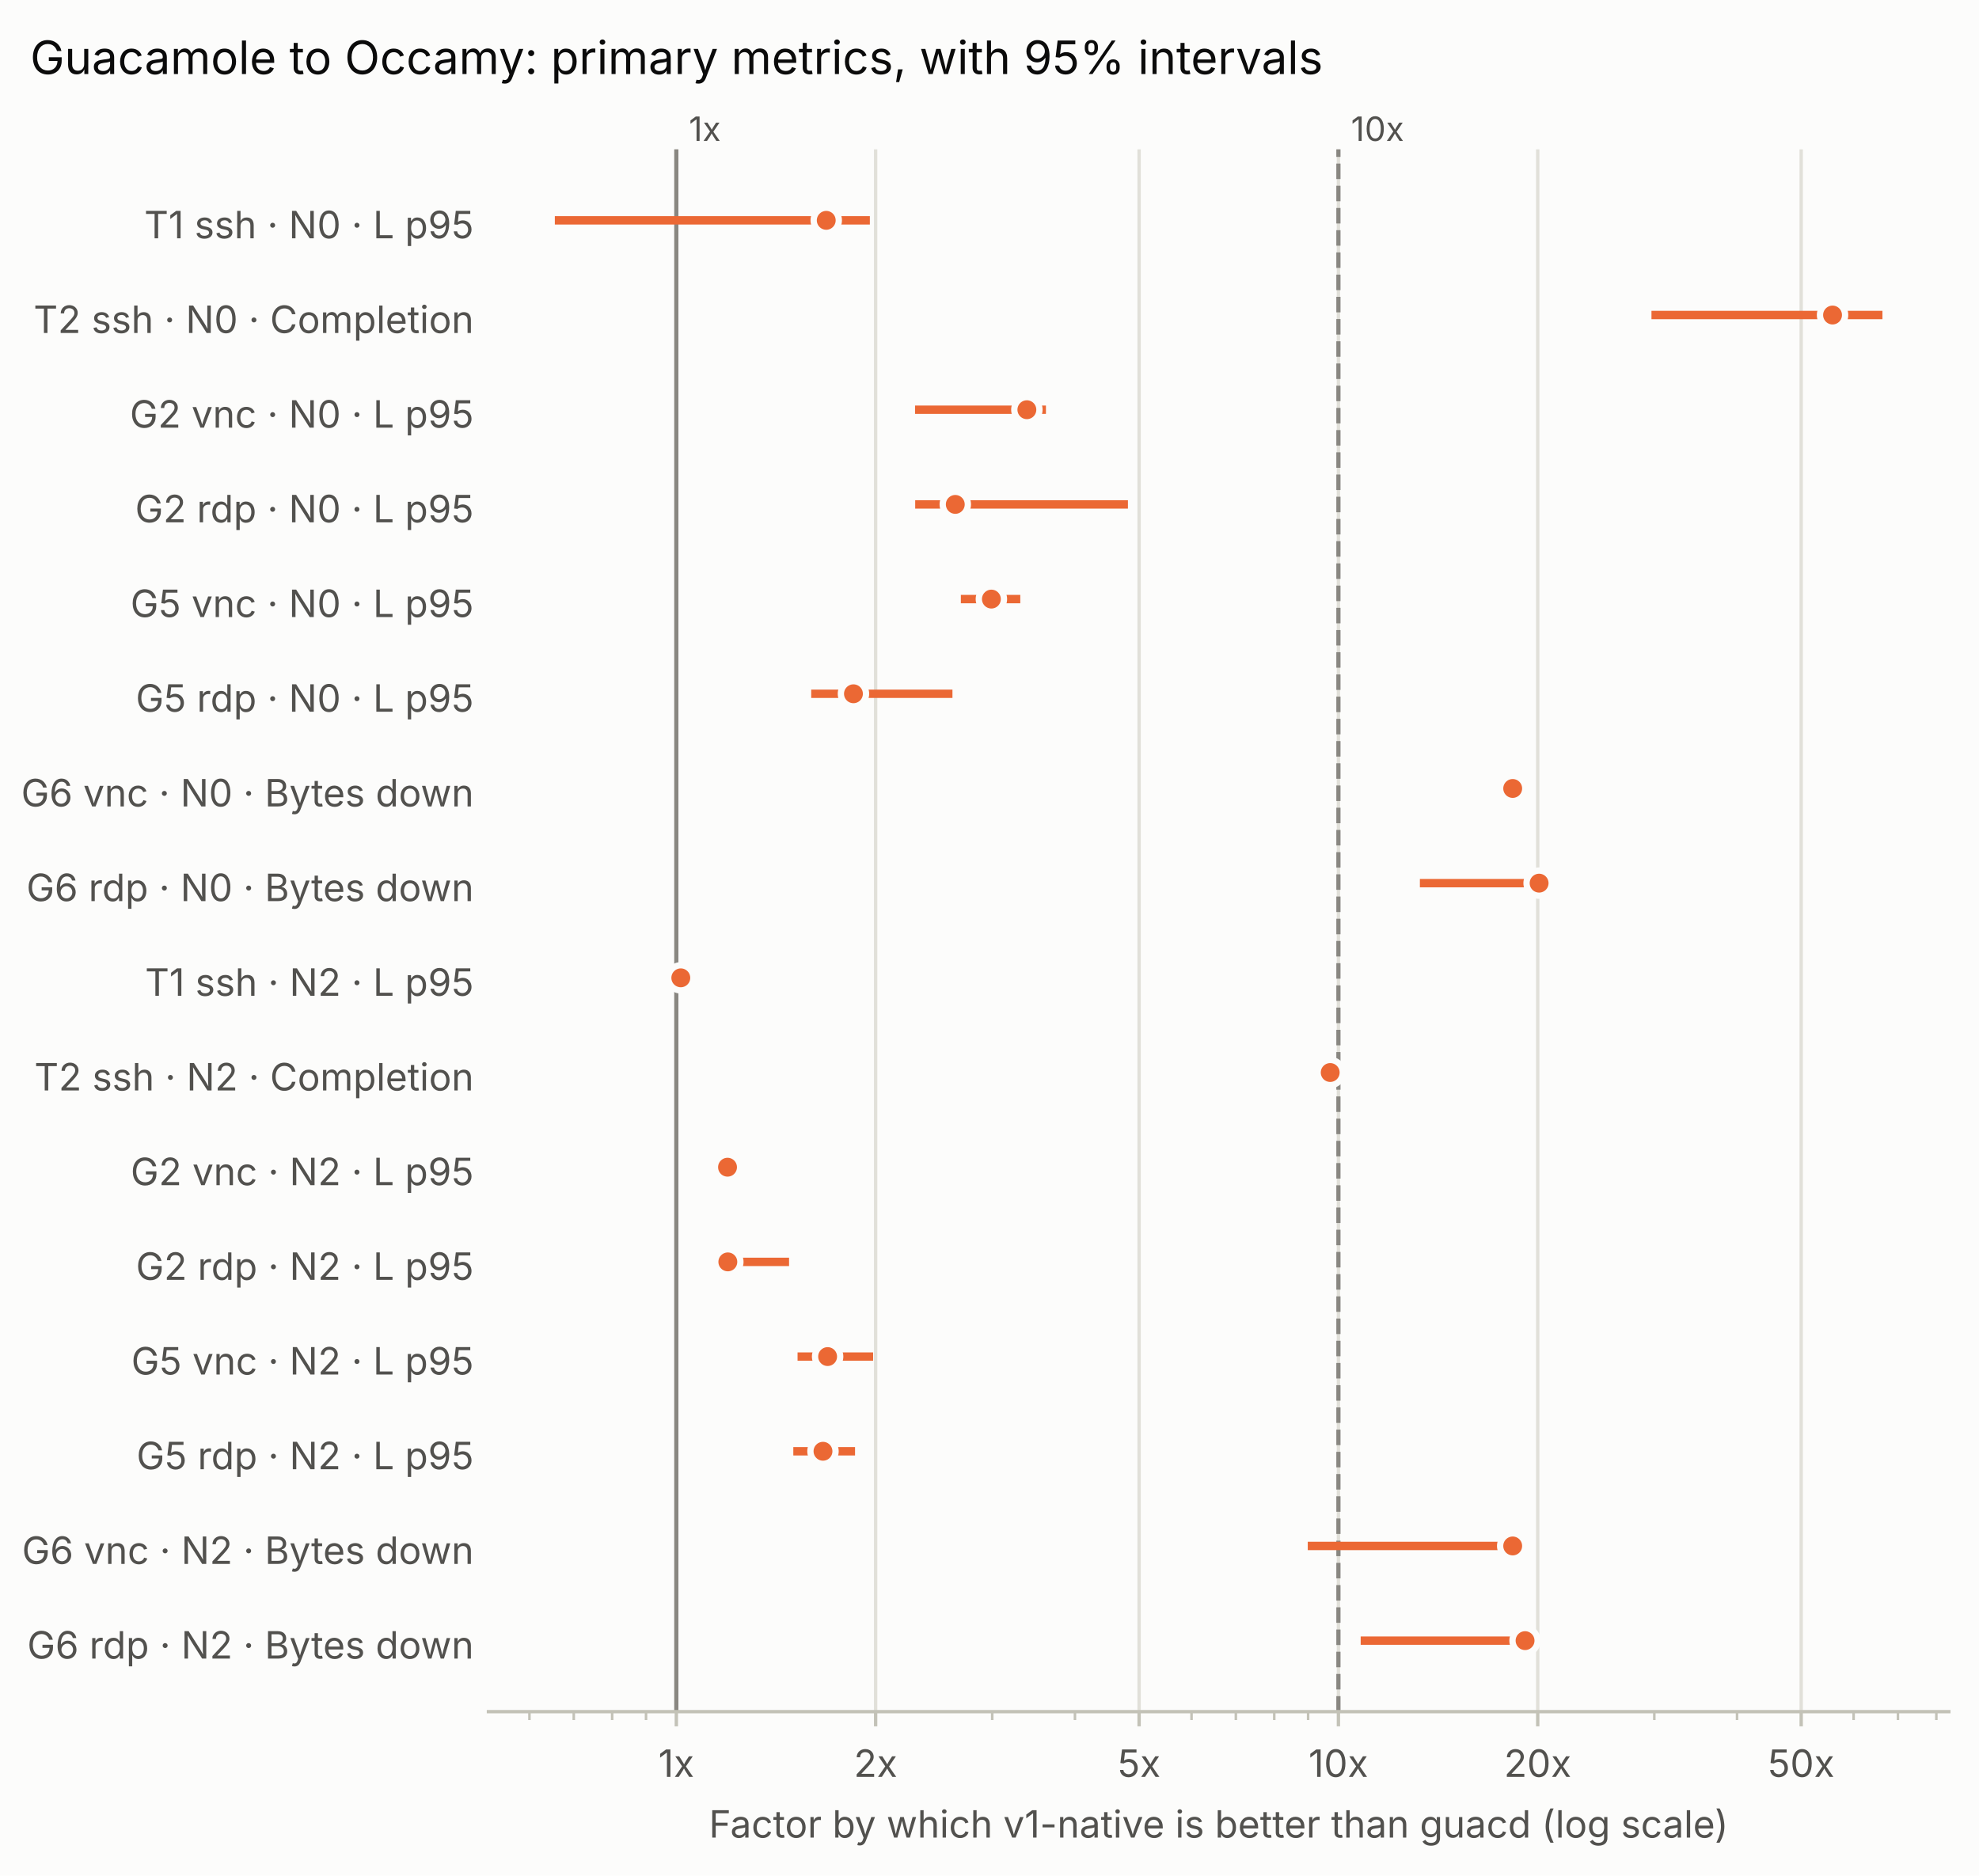
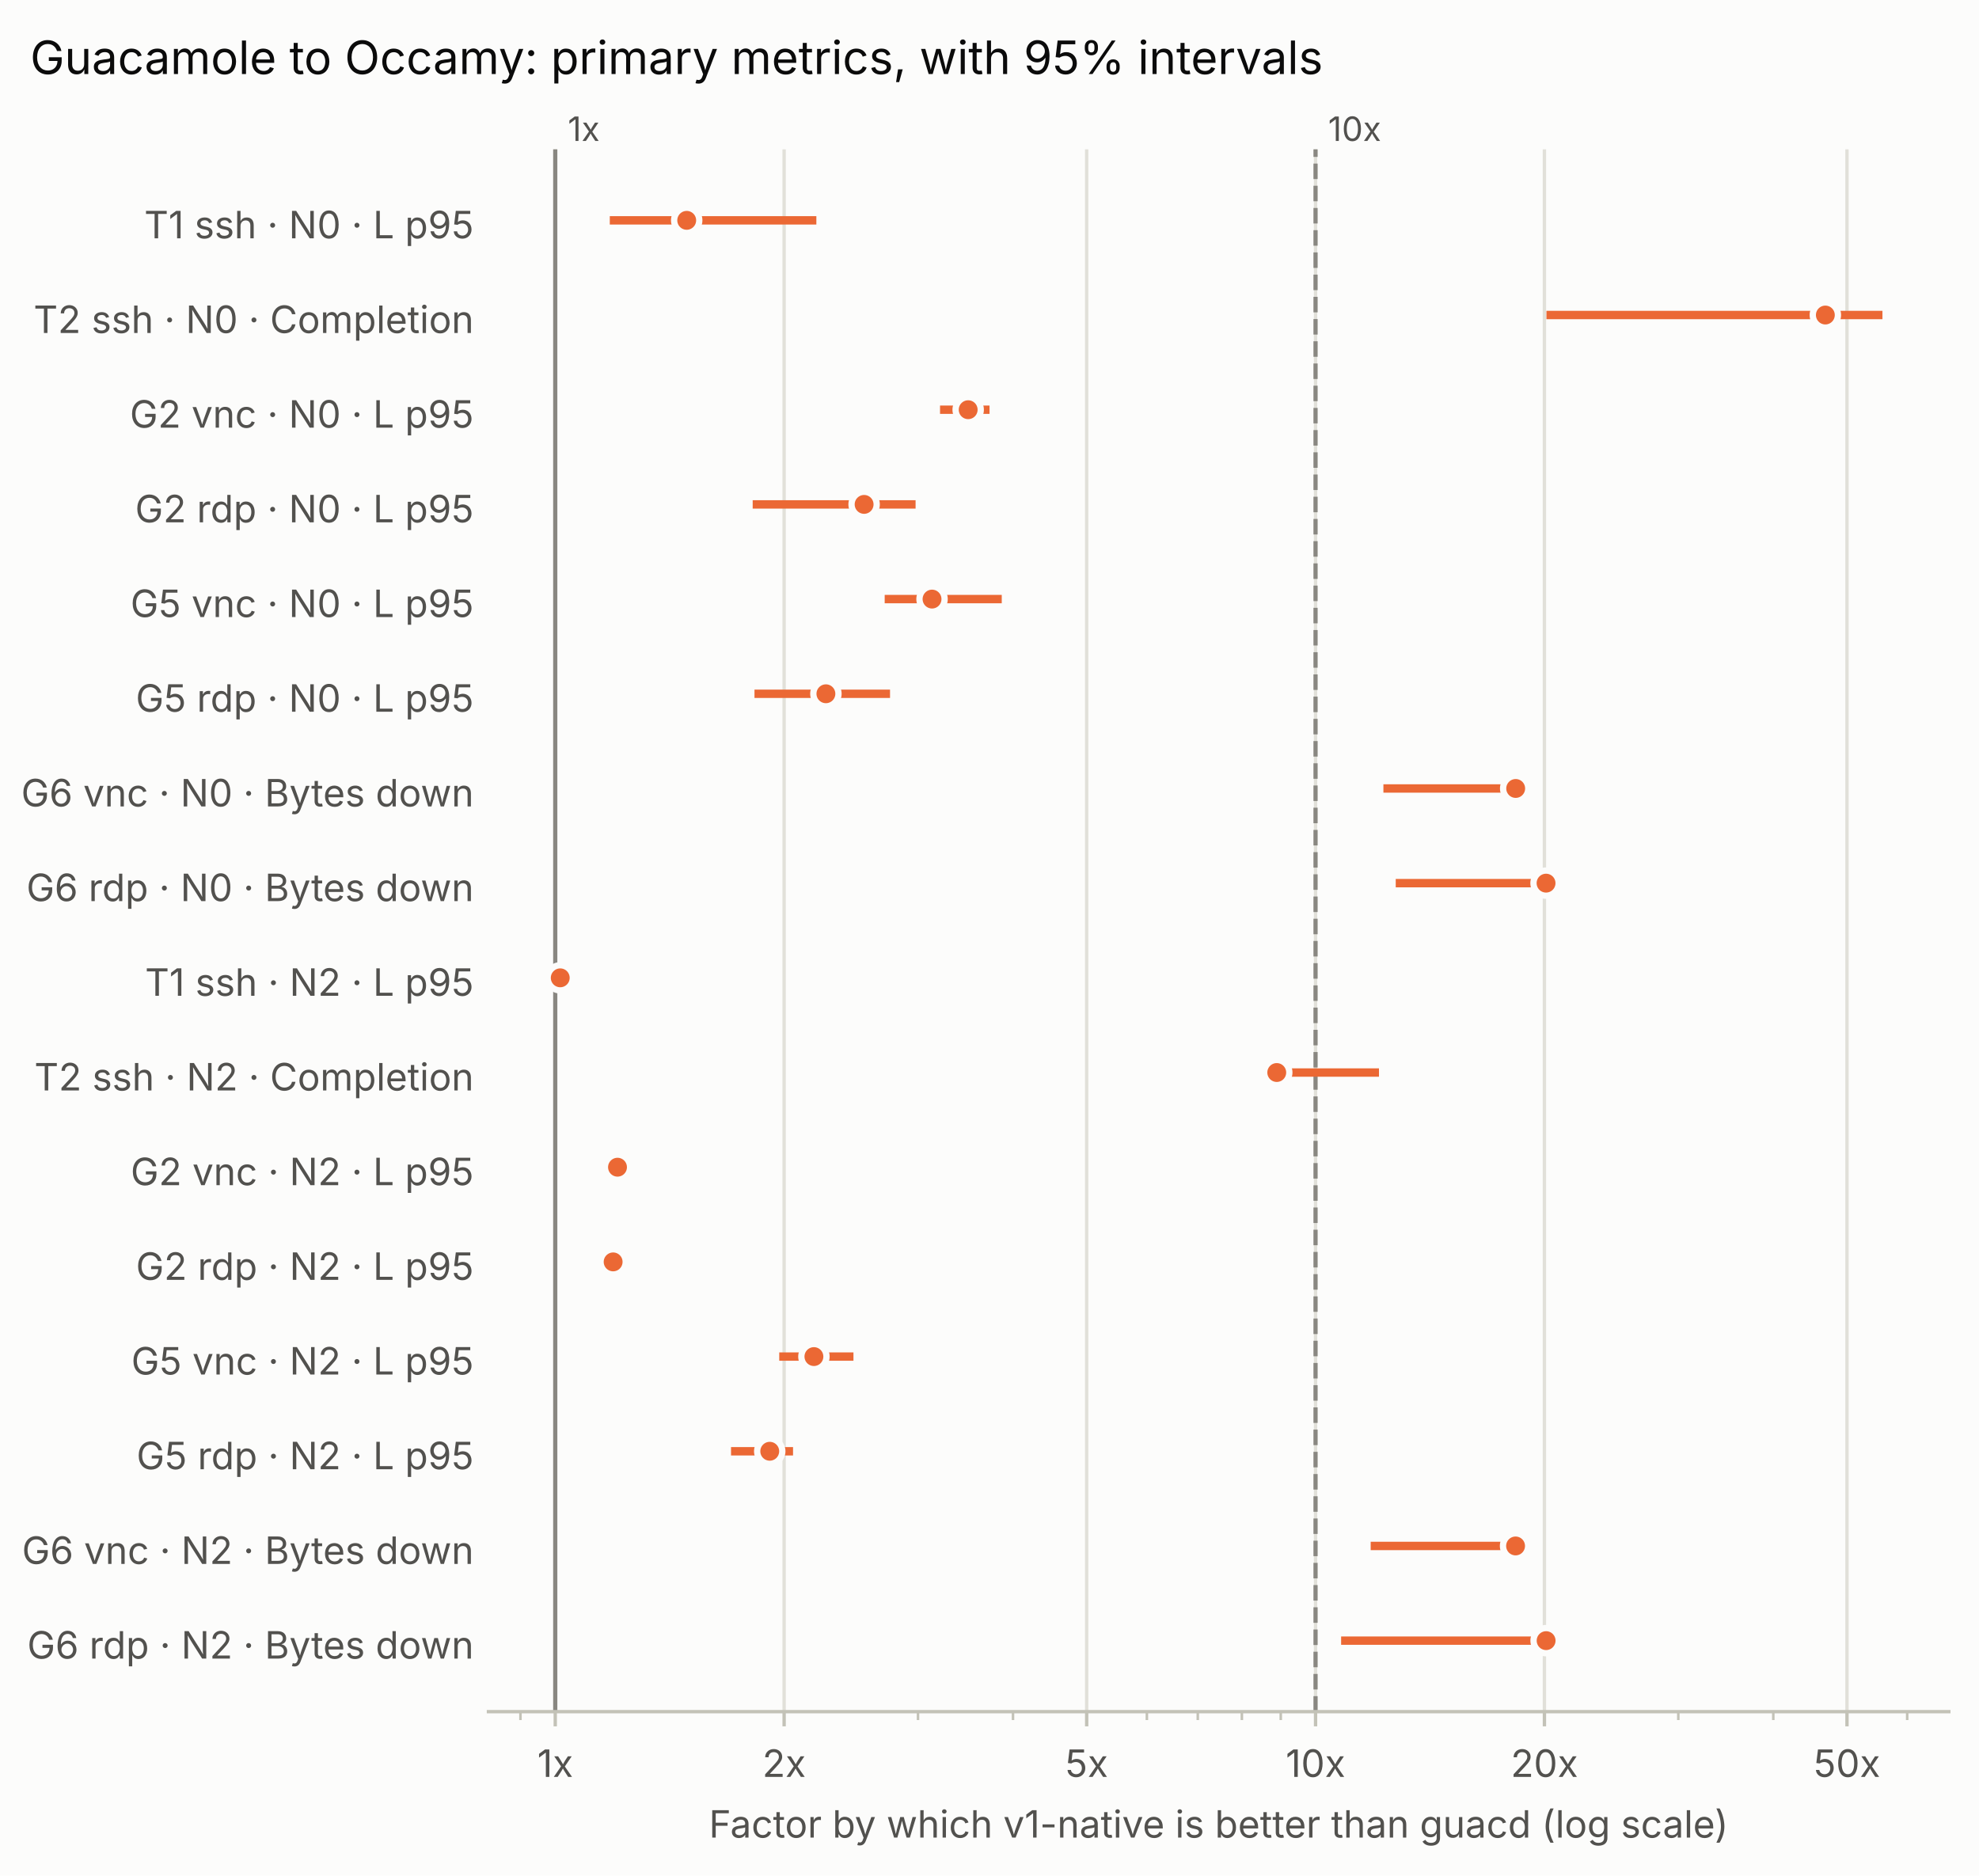
<svg xmlns="http://www.w3.org/2000/svg" xmlns:xlink="http://www.w3.org/1999/xlink" width="472.2pt" height="447.6pt" viewBox="0 0 472.2 447.6" version="1.1">
  <defs>
    <style type="text/css">*{stroke-linejoin: round; stroke-linecap: butt}</style>
  </defs>
  <g id="figure_1">
    <g id="patch_1">
      <path d="M 0 447.6  L 472.2 447.6  L 472.2 0  L 0 0  z " style="fill: #fcfcfb" />
    </g>
    <g id="axes_1">
      <g id="patch_2">
        <path d="M 116.549 408.43  L 465 408.43  L 465 35.631  L 116.549 35.631  z " style="fill: #fcfcfb" />
      </g>
      <g id="matplotlib.axis_1">
        <g id="xtick_1">
          <g id="line2d_1">
-             <path d="M 161.374 408.43  L 161.374 35.631  " clip-path="url(#p66daed80cf)" style="fill: none; stroke: #e1e0d9; stroke-width: 0.8; stroke-linecap: square" />
+             <path d="M 132.485 408.43  L 132.485 35.631  " clip-path="url(#p66daed80cf)" style="fill: none; stroke: #e1e0d9; stroke-width: 0.8; stroke-linecap: square" />
          </g>
          <g id="line2d_2">
            <defs>
              <path id="m722b74c0f4" d="M 0 0  L 0 3.5  " style="stroke: #c3c2b7; stroke-width: 0.8" />
            </defs>
            <g>
-               <use xlink:href="#m722b74c0f4" x="161.374" y="408.43" style="fill: #c3c2b7; stroke: #c3c2b7; stroke-width: 0.8" />
+               <use xlink:href="#m722b74c0f4" x="132.485" y="408.43" style="fill: #c3c2b7; stroke: #c3c2b7; stroke-width: 0.8" />
            </g>
          </g>
          <g id="text_1">
-             <text style="font-size: 9px; font-family: 'Inter', 'Helvetica Neue', 'Arial', 'DejaVu Sans', sans-serif; text-anchor: middle; fill: #52514e" x="161.374" y="423.998" transform="rotate(-0 161.3742 423.9975)">1x</text>
+             <text style="font-size: 9px; font-family: 'Inter', 'Helvetica Neue', 'Arial', 'DejaVu Sans', sans-serif; text-anchor: middle; fill: #52514e" x="132.485" y="423.998" transform="rotate(-0 132.4855 423.9975)">1x</text>
          </g>
        </g>
        <g id="xtick_2">
          <g id="line2d_3">
-             <path d="M 208.931 408.43  L 208.931 35.631  " clip-path="url(#p66daed80cf)" style="fill: none; stroke: #e1e0d9; stroke-width: 0.8; stroke-linecap: square" />
+             <path d="M 187.096 408.43  L 187.096 35.631  " clip-path="url(#p66daed80cf)" style="fill: none; stroke: #e1e0d9; stroke-width: 0.8; stroke-linecap: square" />
          </g>
          <g id="line2d_4">
            <g>
-               <use xlink:href="#m722b74c0f4" x="208.931" y="408.43" style="fill: #c3c2b7; stroke: #c3c2b7; stroke-width: 0.8" />
+               <use xlink:href="#m722b74c0f4" x="187.096" y="408.43" style="fill: #c3c2b7; stroke: #c3c2b7; stroke-width: 0.8" />
            </g>
          </g>
          <g id="text_2">
-             <text style="font-size: 9px; font-family: 'Inter', 'Helvetica Neue', 'Arial', 'DejaVu Sans', sans-serif; text-anchor: middle; fill: #52514e" x="208.931" y="423.998" transform="rotate(-0 208.9305 423.9975)">2x</text>
+             <text style="font-size: 9px; font-family: 'Inter', 'Helvetica Neue', 'Arial', 'DejaVu Sans', sans-serif; text-anchor: middle; fill: #52514e" x="187.096" y="423.998" transform="rotate(-0 187.0962 423.9975)">2x</text>
          </g>
        </g>
        <g id="xtick_3">
          <g id="line2d_5">
-             <path d="M 271.797 408.43  L 271.797 35.631  " clip-path="url(#p66daed80cf)" style="fill: none; stroke: #e1e0d9; stroke-width: 0.8; stroke-linecap: square" />
+             <path d="M 259.288 408.43  L 259.288 35.631  " clip-path="url(#p66daed80cf)" style="fill: none; stroke: #e1e0d9; stroke-width: 0.8; stroke-linecap: square" />
          </g>
          <g id="line2d_6">
            <g>
-               <use xlink:href="#m722b74c0f4" x="271.797" y="408.43" style="fill: #c3c2b7; stroke: #c3c2b7; stroke-width: 0.8" />
+               <use xlink:href="#m722b74c0f4" x="259.288" y="408.43" style="fill: #c3c2b7; stroke: #c3c2b7; stroke-width: 0.8" />
            </g>
          </g>
          <g id="text_3">
-             <text style="font-size: 9px; font-family: 'Inter', 'Helvetica Neue', 'Arial', 'DejaVu Sans', sans-serif; text-anchor: middle; fill: #52514e" x="271.797" y="423.998" transform="rotate(-0 271.7966 423.9975)">5x</text>
+             <text style="font-size: 9px; font-family: 'Inter', 'Helvetica Neue', 'Arial', 'DejaVu Sans', sans-serif; text-anchor: middle; fill: #52514e" x="259.288" y="423.998" transform="rotate(-0 259.2876 423.9975)">5x</text>
          </g>
        </g>
        <g id="xtick_4">
          <g id="line2d_7">
-             <path d="M 319.353 408.43  L 319.353 35.631  " clip-path="url(#p66daed80cf)" style="fill: none; stroke: #e1e0d9; stroke-width: 0.8; stroke-linecap: square" />
+             <path d="M 313.898 408.43  L 313.898 35.631  " clip-path="url(#p66daed80cf)" style="fill: none; stroke: #e1e0d9; stroke-width: 0.8; stroke-linecap: square" />
          </g>
          <g id="line2d_8">
            <g>
-               <use xlink:href="#m722b74c0f4" x="319.353" y="408.43" style="fill: #c3c2b7; stroke: #c3c2b7; stroke-width: 0.8" />
+               <use xlink:href="#m722b74c0f4" x="313.898" y="408.43" style="fill: #c3c2b7; stroke: #c3c2b7; stroke-width: 0.8" />
            </g>
          </g>
          <g id="text_4">
-             <text style="font-size: 9px; font-family: 'Inter', 'Helvetica Neue', 'Arial', 'DejaVu Sans', sans-serif; text-anchor: middle; fill: #52514e" x="319.353" y="423.998" transform="rotate(-0 319.3529 423.9975)">10x</text>
+             <text style="font-size: 9px; font-family: 'Inter', 'Helvetica Neue', 'Arial', 'DejaVu Sans', sans-serif; text-anchor: middle; fill: #52514e" x="313.898" y="423.998" transform="rotate(-0 313.8983 423.9975)">10x</text>
          </g>
        </g>
        <g id="xtick_5">
          <g id="line2d_9">
-             <path d="M 366.909 408.43  L 366.909 35.631  " clip-path="url(#p66daed80cf)" style="fill: none; stroke: #e1e0d9; stroke-width: 0.8; stroke-linecap: square" />
+             <path d="M 368.509 408.43  L 368.509 35.631  " clip-path="url(#p66daed80cf)" style="fill: none; stroke: #e1e0d9; stroke-width: 0.8; stroke-linecap: square" />
          </g>
          <g id="line2d_10">
            <g>
-               <use xlink:href="#m722b74c0f4" x="366.909" y="408.43" style="fill: #c3c2b7; stroke: #c3c2b7; stroke-width: 0.8" />
+               <use xlink:href="#m722b74c0f4" x="368.509" y="408.43" style="fill: #c3c2b7; stroke: #c3c2b7; stroke-width: 0.8" />
            </g>
          </g>
          <g id="text_5">
-             <text style="font-size: 9px; font-family: 'Inter', 'Helvetica Neue', 'Arial', 'DejaVu Sans', sans-serif; text-anchor: middle; fill: #52514e" x="366.909" y="423.998" transform="rotate(-0 366.9093 423.9975)">20x</text>
+             <text style="font-size: 9px; font-family: 'Inter', 'Helvetica Neue', 'Arial', 'DejaVu Sans', sans-serif; text-anchor: middle; fill: #52514e" x="368.509" y="423.998" transform="rotate(-0 368.509 423.9975)">20x</text>
          </g>
        </g>
        <g id="xtick_6">
          <g id="line2d_11">
-             <path d="M 429.775 408.43  L 429.775 35.631  " clip-path="url(#p66daed80cf)" style="fill: none; stroke: #e1e0d9; stroke-width: 0.8; stroke-linecap: square" />
+             <path d="M 440.7 408.43  L 440.7 35.631  " clip-path="url(#p66daed80cf)" style="fill: none; stroke: #e1e0d9; stroke-width: 0.8; stroke-linecap: square" />
          </g>
          <g id="line2d_12">
            <g>
-               <use xlink:href="#m722b74c0f4" x="429.775" y="408.43" style="fill: #c3c2b7; stroke: #c3c2b7; stroke-width: 0.8" />
+               <use xlink:href="#m722b74c0f4" x="440.7" y="408.43" style="fill: #c3c2b7; stroke: #c3c2b7; stroke-width: 0.8" />
            </g>
          </g>
          <g id="text_6">
-             <text style="font-size: 9px; font-family: 'Inter', 'Helvetica Neue', 'Arial', 'DejaVu Sans', sans-serif; text-anchor: middle; fill: #52514e" x="429.775" y="423.998" transform="rotate(-0 429.7753 423.9975)">50x</text>
+             <text style="font-size: 9px; font-family: 'Inter', 'Helvetica Neue', 'Arial', 'DejaVu Sans', sans-serif; text-anchor: middle; fill: #52514e" x="440.7" y="423.998" transform="rotate(-0 440.7005 423.9975)">50x</text>
          </g>
        </g>
        <g id="xtick_7">
          <g id="line2d_13">
            <defs>
              <path id="m8135e75376" d="M 0 0  L 0 2  " style="stroke: #c3c2b7; stroke-width: 0.6" />
            </defs>
            <g>
-               <use xlink:href="#m8135e75376" x="126.327" y="408.43" style="fill: #c3c2b7; stroke: #c3c2b7; stroke-width: 0.6" />
+               <use xlink:href="#m8135e75376" x="124.184" y="408.43" style="fill: #c3c2b7; stroke: #c3c2b7; stroke-width: 0.6" />
            </g>
          </g>
        </g>
        <g id="xtick_8">
          <g id="line2d_14">
            <g>
-               <use xlink:href="#m8135e75376" x="136.903" y="408.43" style="fill: #c3c2b7; stroke: #c3c2b7; stroke-width: 0.6" />
+               <use xlink:href="#m8135e75376" x="219.041" y="408.43" style="fill: #c3c2b7; stroke: #c3c2b7; stroke-width: 0.6" />
            </g>
          </g>
        </g>
        <g id="xtick_9">
          <g id="line2d_15">
            <g>
-               <use xlink:href="#m8135e75376" x="146.064" y="408.43" style="fill: #c3c2b7; stroke: #c3c2b7; stroke-width: 0.6" />
+               <use xlink:href="#m8135e75376" x="241.707" y="408.43" style="fill: #c3c2b7; stroke: #c3c2b7; stroke-width: 0.6" />
            </g>
          </g>
        </g>
        <g id="xtick_10">
          <g id="line2d_16">
            <g>
-               <use xlink:href="#m8135e75376" x="154.145" y="408.43" style="fill: #c3c2b7; stroke: #c3c2b7; stroke-width: 0.6" />
+               <use xlink:href="#m8135e75376" x="273.652" y="408.43" style="fill: #c3c2b7; stroke: #c3c2b7; stroke-width: 0.6" />
            </g>
          </g>
        </g>
        <g id="xtick_11">
          <g id="line2d_17">
            <g>
-               <use xlink:href="#m8135e75376" x="236.749" y="408.43" style="fill: #c3c2b7; stroke: #c3c2b7; stroke-width: 0.6" />
+               <use xlink:href="#m8135e75376" x="285.797" y="408.43" style="fill: #c3c2b7; stroke: #c3c2b7; stroke-width: 0.6" />
            </g>
          </g>
        </g>
        <g id="xtick_12">
          <g id="line2d_18">
            <g>
-               <use xlink:href="#m8135e75376" x="256.487" y="408.43" style="fill: #c3c2b7; stroke: #c3c2b7; stroke-width: 0.6" />
+               <use xlink:href="#m8135e75376" x="296.318" y="408.43" style="fill: #c3c2b7; stroke: #c3c2b7; stroke-width: 0.6" />
            </g>
          </g>
        </g>
        <g id="xtick_13">
          <g id="line2d_19">
            <g>
-               <use xlink:href="#m8135e75376" x="284.306" y="408.43" style="fill: #c3c2b7; stroke: #c3c2b7; stroke-width: 0.6" />
+               <use xlink:href="#m8135e75376" x="305.597" y="408.43" style="fill: #c3c2b7; stroke: #c3c2b7; stroke-width: 0.6" />
            </g>
          </g>
        </g>
        <g id="xtick_14">
          <g id="line2d_20">
            <g>
-               <use xlink:href="#m8135e75376" x="294.882" y="408.43" style="fill: #c3c2b7; stroke: #c3c2b7; stroke-width: 0.6" />
+               <use xlink:href="#m8135e75376" x="400.454" y="408.43" style="fill: #c3c2b7; stroke: #c3c2b7; stroke-width: 0.6" />
            </g>
          </g>
        </g>
        <g id="xtick_15">
          <g id="line2d_21">
            <g>
-               <use xlink:href="#m8135e75376" x="304.043" y="408.43" style="fill: #c3c2b7; stroke: #c3c2b7; stroke-width: 0.6" />
+               <use xlink:href="#m8135e75376" x="423.12" y="408.43" style="fill: #c3c2b7; stroke: #c3c2b7; stroke-width: 0.6" />
            </g>
          </g>
        </g>
        <g id="xtick_16">
          <g id="line2d_22">
            <g>
-               <use xlink:href="#m8135e75376" x="312.124" y="408.43" style="fill: #c3c2b7; stroke: #c3c2b7; stroke-width: 0.6" />
-             </g>
-           </g>
-         </g>
-         <g id="xtick_17">
-           <g id="line2d_23">
-             <g>
-               <use xlink:href="#m8135e75376" x="394.728" y="408.43" style="fill: #c3c2b7; stroke: #c3c2b7; stroke-width: 0.6" />
-             </g>
-           </g>
-         </g>
-         <g id="xtick_18">
-           <g id="line2d_24">
-             <g>
-               <use xlink:href="#m8135e75376" x="414.466" y="408.43" style="fill: #c3c2b7; stroke: #c3c2b7; stroke-width: 0.6" />
-             </g>
-           </g>
-         </g>
-         <g id="xtick_19">
-           <g id="line2d_25">
-             <g>
-               <use xlink:href="#m8135e75376" x="442.284" y="408.43" style="fill: #c3c2b7; stroke: #c3c2b7; stroke-width: 0.6" />
-             </g>
-           </g>
-         </g>
-         <g id="xtick_20">
-           <g id="line2d_26">
-             <g>
-               <use xlink:href="#m8135e75376" x="452.86" y="408.43" style="fill: #c3c2b7; stroke: #c3c2b7; stroke-width: 0.6" />
-             </g>
-           </g>
-         </g>
-         <g id="xtick_21">
-           <g id="line2d_27">
-             <g>
-               <use xlink:href="#m8135e75376" x="462.022" y="408.43" style="fill: #c3c2b7; stroke: #c3c2b7; stroke-width: 0.6" />
+               <use xlink:href="#m8135e75376" x="455.065" y="408.43" style="fill: #c3c2b7; stroke: #c3c2b7; stroke-width: 0.6" />
            </g>
          </g>
        </g>
        <g id="text_7">
          <text style="font-size: 9px; font-family: 'Inter', 'Helvetica Neue', 'Arial', 'DejaVu Sans', sans-serif; text-anchor: middle; fill: #52514e" x="290.774" y="438.483" transform="rotate(-0 290.7745 438.4825)">Factor by which v1-native is better than guacd (log scale)</text>
        </g>
      </g>
      <g id="matplotlib.axis_2">
        <g id="ytick_1">
-           <g id="line2d_28" />
+           <g id="line2d_23" />
          <g id="text_8">
            <text style="font-size: 9px; font-family: 'Inter', 'Helvetica Neue', 'Arial', 'DejaVu Sans', sans-serif; text-anchor: end; fill: #52514e" x="113.049" y="56.861" transform="rotate(-0 113.0491 56.86084)">T1 ssh · N0 · L p95</text>
          </g>
        </g>
        <g id="ytick_2">
-           <g id="line2d_29" />
+           <g id="line2d_24" />
          <g id="text_9">
            <text style="font-size: 9px; font-family: 'Inter', 'Helvetica Neue', 'Arial', 'DejaVu Sans', sans-serif; text-anchor: end; fill: #52514e" x="113.049" y="79.455" transform="rotate(-0 113.0491 79.45467)">T2 ssh · N0 · Completion</text>
          </g>
        </g>
        <g id="ytick_3">
-           <g id="line2d_30" />
+           <g id="line2d_25" />
          <g id="text_10">
            <text style="font-size: 9px; font-family: 'Inter', 'Helvetica Neue', 'Arial', 'DejaVu Sans', sans-serif; text-anchor: end; fill: #52514e" x="113.049" y="102.048" transform="rotate(-0 113.0491 102.0485)">G2 vnc · N0 · L p95</text>
          </g>
        </g>
        <g id="ytick_4">
-           <g id="line2d_31" />
+           <g id="line2d_26" />
          <g id="text_11">
            <text style="font-size: 9px; font-family: 'Inter', 'Helvetica Neue', 'Arial', 'DejaVu Sans', sans-serif; text-anchor: end; fill: #52514e" x="113.049" y="124.642" transform="rotate(-0 113.0491 124.6423)">G2 rdp · N0 · L p95</text>
          </g>
        </g>
        <g id="ytick_5">
-           <g id="line2d_32" />
+           <g id="line2d_27" />
          <g id="text_12">
            <text style="font-size: 9px; font-family: 'Inter', 'Helvetica Neue', 'Arial', 'DejaVu Sans', sans-serif; text-anchor: end; fill: #52514e" x="113.049" y="147.236" transform="rotate(-0 113.0491 147.2361)">G5 vnc · N0 · L p95</text>
          </g>
        </g>
        <g id="ytick_6">
-           <g id="line2d_33" />
+           <g id="line2d_28" />
          <g id="text_13">
            <text style="font-size: 9px; font-family: 'Inter', 'Helvetica Neue', 'Arial', 'DejaVu Sans', sans-serif; text-anchor: end; fill: #52514e" x="113.049" y="169.83" transform="rotate(-0 113.0491 169.8299)">G5 rdp · N0 · L p95</text>
          </g>
        </g>
        <g id="ytick_7">
-           <g id="line2d_34" />
+           <g id="line2d_29" />
          <g id="text_14">
            <text style="font-size: 9px; font-family: 'Inter', 'Helvetica Neue', 'Arial', 'DejaVu Sans', sans-serif; text-anchor: end; fill: #52514e" x="113.049" y="192.424" transform="rotate(-0 113.0491 192.4238)">G6 vnc · N0 · Bytes down</text>
          </g>
        </g>
        <g id="ytick_8">
-           <g id="line2d_35" />
+           <g id="line2d_30" />
          <g id="text_15">
            <text style="font-size: 9px; font-family: 'Inter', 'Helvetica Neue', 'Arial', 'DejaVu Sans', sans-serif; text-anchor: end; fill: #52514e" x="113.049" y="215.018" transform="rotate(-0 113.0491 215.0176)">G6 rdp · N0 · Bytes down</text>
          </g>
        </g>
        <g id="ytick_9">
-           <g id="line2d_36" />
+           <g id="line2d_31" />
          <g id="text_16">
            <text style="font-size: 9px; font-family: 'Inter', 'Helvetica Neue', 'Arial', 'DejaVu Sans', sans-serif; text-anchor: end; fill: #52514e" x="113.049" y="237.611" transform="rotate(-0 113.0491 237.6114)">T1 ssh · N2 · L p95</text>
          </g>
        </g>
        <g id="ytick_10">
-           <g id="line2d_37" />
+           <g id="line2d_32" />
          <g id="text_17">
            <text style="font-size: 9px; font-family: 'Inter', 'Helvetica Neue', 'Arial', 'DejaVu Sans', sans-serif; text-anchor: end; fill: #52514e" x="113.049" y="260.205" transform="rotate(-0 113.0491 260.2052)">T2 ssh · N2 · Completion</text>
          </g>
        </g>
        <g id="ytick_11">
-           <g id="line2d_38" />
+           <g id="line2d_33" />
          <g id="text_18">
            <text style="font-size: 9px; font-family: 'Inter', 'Helvetica Neue', 'Arial', 'DejaVu Sans', sans-serif; text-anchor: end; fill: #52514e" x="113.049" y="282.799" transform="rotate(-0 113.0491 282.7991)">G2 vnc · N2 · L p95</text>
          </g>
        </g>
        <g id="ytick_12">
-           <g id="line2d_39" />
+           <g id="line2d_34" />
          <g id="text_19">
            <text style="font-size: 9px; font-family: 'Inter', 'Helvetica Neue', 'Arial', 'DejaVu Sans', sans-serif; text-anchor: end; fill: #52514e" x="113.049" y="305.393" transform="rotate(-0 113.0491 305.3929)">G2 rdp · N2 · L p95</text>
          </g>
        </g>
        <g id="ytick_13">
-           <g id="line2d_40" />
+           <g id="line2d_35" />
          <g id="text_20">
            <text style="font-size: 9px; font-family: 'Inter', 'Helvetica Neue', 'Arial', 'DejaVu Sans', sans-serif; text-anchor: end; fill: #52514e" x="113.049" y="327.987" transform="rotate(-0 113.0491 327.9867)">G5 vnc · N2 · L p95</text>
          </g>
        </g>
        <g id="ytick_14">
-           <g id="line2d_41" />
+           <g id="line2d_36" />
          <g id="text_21">
            <text style="font-size: 9px; font-family: 'Inter', 'Helvetica Neue', 'Arial', 'DejaVu Sans', sans-serif; text-anchor: end; fill: #52514e" x="113.049" y="350.581" transform="rotate(-0 113.0491 350.5805)">G5 rdp · N2 · L p95</text>
          </g>
        </g>
        <g id="ytick_15">
-           <g id="line2d_42" />
+           <g id="line2d_37" />
          <g id="text_22">
            <text style="font-size: 9px; font-family: 'Inter', 'Helvetica Neue', 'Arial', 'DejaVu Sans', sans-serif; text-anchor: end; fill: #52514e" x="113.049" y="373.174" transform="rotate(-0 113.0491 373.1743)">G6 vnc · N2 · Bytes down</text>
          </g>
        </g>
        <g id="ytick_16">
-           <g id="line2d_43" />
+           <g id="line2d_38" />
          <g id="text_23">
            <text style="font-size: 9px; font-family: 'Inter', 'Helvetica Neue', 'Arial', 'DejaVu Sans', sans-serif; text-anchor: end; fill: #52514e" x="113.049" y="395.768" transform="rotate(-0 113.0491 395.7682)">G6 rdp · N2 · Bytes down</text>
          </g>
        </g>
      </g>
-       <g id="line2d_44">
-         <path d="M 161.374 408.43  L 161.374 35.631  " clip-path="url(#p66daed80cf)" style="fill: none; stroke: #898781; stroke-linecap: square" />
-       </g>
-       <g id="line2d_45">
-         <path d="M 319.353 408.43  L 319.353 35.631  " clip-path="url(#p66daed80cf)" style="fill: none; stroke-dasharray: 3.7,1.6; stroke-dashoffset: 0; stroke: #898781" />
+       <g id="line2d_39">
+         <path d="M 132.485 408.43  L 132.485 35.631  " clip-path="url(#p66daed80cf)" style="fill: none; stroke: #898781; stroke-linecap: square" />
+       </g>
+       <g id="line2d_40">
+         <path d="M 313.898 408.43  L 313.898 35.631  " clip-path="url(#p66daed80cf)" style="fill: none; stroke-dasharray: 3.7,1.6; stroke-dashoffset: 0; stroke: #898781" />
      </g>
      <g id="LineCollection_1">
-         <path d="M 132.388 52.577  L 207.553 52.577  " clip-path="url(#p66daed80cf)" style="fill: none; stroke: #eb6834; stroke-width: 2" />
-         <path d="M 394.05 75.171  L 449.161 75.171  " clip-path="url(#p66daed80cf)" style="fill: none; stroke: #eb6834; stroke-width: 2" />
-         <path d="M 218.334 97.764  L 249.565 97.764  " clip-path="url(#p66daed80cf)" style="fill: none; stroke: #eb6834; stroke-width: 2" />
-         <path d="M 218.368 120.358  L 269.131 120.358  " clip-path="url(#p66daed80cf)" style="fill: none; stroke: #eb6834; stroke-width: 2" />
-         <path d="M 229.264 142.952  L 243.447 142.952  " clip-path="url(#p66daed80cf)" style="fill: none; stroke: #eb6834; stroke-width: 2" />
-         <path d="M 193.557 165.546  L 227.262 165.546  " clip-path="url(#p66daed80cf)" style="fill: none; stroke: #eb6834; stroke-width: 2" />
-         <path d="M 360.925 188.14  L 360.937 188.14  " clip-path="url(#p66daed80cf)" style="fill: none; stroke: #eb6834; stroke-width: 2" />
-         <path d="M 338.792 210.734  L 367.26 210.734  " clip-path="url(#p66daed80cf)" style="fill: none; stroke: #eb6834; stroke-width: 2" />
-         <path d="M 160.452 233.327  L 164.479 233.327  " clip-path="url(#p66daed80cf)" style="fill: none; stroke: #eb6834; stroke-width: 2" />
-         <path d="M 314.659 255.921  L 320.478 255.921  " clip-path="url(#p66daed80cf)" style="fill: none; stroke: #eb6834; stroke-width: 2" />
-         <path d="M 172.532 278.515  L 175.67 278.515  " clip-path="url(#p66daed80cf)" style="fill: none; stroke: #eb6834; stroke-width: 2" />
-         <path d="M 170.456 301.109  L 188.274 301.109  " clip-path="url(#p66daed80cf)" style="fill: none; stroke: #eb6834; stroke-width: 2" />
-         <path d="M 190.302 323.703  L 208.331 323.703  " clip-path="url(#p66daed80cf)" style="fill: none; stroke: #eb6834; stroke-width: 2" />
-         <path d="M 189.289 346.297  L 204.016 346.297  " clip-path="url(#p66daed80cf)" style="fill: none; stroke: #eb6834; stroke-width: 2" />
-         <path d="M 312.037 368.89  L 360.937 368.89  " clip-path="url(#p66daed80cf)" style="fill: none; stroke: #eb6834; stroke-width: 2" />
-         <path d="M 324.665 391.484  L 367.26 391.484  " clip-path="url(#p66daed80cf)" style="fill: none; stroke: #eb6834; stroke-width: 2" />
+         <path d="M 145.497 52.577  L 194.788 52.577  " clip-path="url(#p66daed80cf)" style="fill: none; stroke: #eb6834; stroke-width: 2" />
+         <path d="M 368.989 75.171  L 449.161 75.171  " clip-path="url(#p66daed80cf)" style="fill: none; stroke: #eb6834; stroke-width: 2" />
+         <path d="M 224.298 97.764  L 236.105 97.764  " clip-path="url(#p66daed80cf)" style="fill: none; stroke: #eb6834; stroke-width: 2" />
+         <path d="M 179.595 120.358  L 218.465 120.358  " clip-path="url(#p66daed80cf)" style="fill: none; stroke: #eb6834; stroke-width: 2" />
+         <path d="M 211.092 142.952  L 239.023 142.952  " clip-path="url(#p66daed80cf)" style="fill: none; stroke: #eb6834; stroke-width: 2" />
+         <path d="M 180.024 165.546  L 212.365 165.546  " clip-path="url(#p66daed80cf)" style="fill: none; stroke: #eb6834; stroke-width: 2" />
+         <path d="M 330.089 188.14  L 361.651 188.14  " clip-path="url(#p66daed80cf)" style="fill: none; stroke: #eb6834; stroke-width: 2" />
+         <path d="M 333.029 210.734  L 368.911 210.734  " clip-path="url(#p66daed80cf)" style="fill: none; stroke: #eb6834; stroke-width: 2" />
+         <path d="M 132.388 233.327  L 135.182 233.327  " clip-path="url(#p66daed80cf)" style="fill: none; stroke: #eb6834; stroke-width: 2" />
+         <path d="M 301.46 255.921  L 329.03 255.921  " clip-path="url(#p66daed80cf)" style="fill: none; stroke: #eb6834; stroke-width: 2" />
+         <path d="M 145.448 278.515  L 149.621 278.515  " clip-path="url(#p66daed80cf)" style="fill: none; stroke: #eb6834; stroke-width: 2" />
+         <path d="M 145.199 301.109  L 147.39 301.109  " clip-path="url(#p66daed80cf)" style="fill: none; stroke: #eb6834; stroke-width: 2" />
+         <path d="M 185.931 323.703  L 203.64 323.703  " clip-path="url(#p66daed80cf)" style="fill: none; stroke: #eb6834; stroke-width: 2" />
+         <path d="M 174.427 346.297  L 189.222 346.297  " clip-path="url(#p66daed80cf)" style="fill: none; stroke: #eb6834; stroke-width: 2" />
+         <path d="M 327.052 368.89  L 361.637 368.89  " clip-path="url(#p66daed80cf)" style="fill: none; stroke: #eb6834; stroke-width: 2" />
+         <path d="M 319.999 391.484  L 368.911 391.484  " clip-path="url(#p66daed80cf)" style="fill: none; stroke: #eb6834; stroke-width: 2" />
      </g>
      <g id="patch_3">
        <path d="M 116.549 408.43  L 465 408.43  " style="fill: none; stroke: #c3c2b7; stroke-width: 0.8; stroke-linejoin: miter; stroke-linecap: square" />
      </g>
      <g id="PathCollection_1">
        <defs>
          <path id="m473c4d178f" d="M 0 3  C 0.796 3 1.559 2.684 2.121 2.121  C 2.684 1.559 3 0.796 3 0  C 3 -0.796 2.684 -1.559 2.121 -2.121  C 1.559 -2.684 0.796 -3 0 -3  C -0.796 -3 -1.559 -2.684 -2.121 -2.121  C -2.684 -1.559 -3 -0.796 -3 0  C -3 0.796 -2.684 1.559 -2.121 2.121  C -1.559 2.684 -0.796 3 0 3  z " style="stroke: #fcfcfb; stroke-width: 1.5" />
        </defs>
        <g clip-path="url(#p66daed80cf)">
-           <use xlink:href="#m473c4d178f" x="197.146" y="52.577" style="fill: #eb6834; stroke: #fcfcfb; stroke-width: 1.5" />
-           <use xlink:href="#m473c4d178f" x="437.256" y="75.171" style="fill: #eb6834; stroke: #fcfcfb; stroke-width: 1.5" />
-           <use xlink:href="#m473c4d178f" x="245.017" y="97.764" style="fill: #eb6834; stroke: #fcfcfb; stroke-width: 1.5" />
-           <use xlink:href="#m473c4d178f" x="227.937" y="120.358" style="fill: #eb6834; stroke: #fcfcfb; stroke-width: 1.5" />
-           <use xlink:href="#m473c4d178f" x="236.551" y="142.952" style="fill: #eb6834; stroke: #fcfcfb; stroke-width: 1.5" />
-           <use xlink:href="#m473c4d178f" x="203.638" y="165.546" style="fill: #eb6834; stroke: #fcfcfb; stroke-width: 1.5" />
-           <use xlink:href="#m473c4d178f" x="360.937" y="188.14" style="fill: #eb6834; stroke: #fcfcfb; stroke-width: 1.5" />
-           <use xlink:href="#m473c4d178f" x="367.241" y="210.734" style="fill: #eb6834; stroke: #fcfcfb; stroke-width: 1.5" />
-           <use xlink:href="#m473c4d178f" x="162.444" y="233.327" style="fill: #eb6834; stroke: #fcfcfb; stroke-width: 1.5" />
-           <use xlink:href="#m473c4d178f" x="317.393" y="255.921" style="fill: #eb6834; stroke: #fcfcfb; stroke-width: 1.5" />
-           <use xlink:href="#m473c4d178f" x="173.591" y="278.515" style="fill: #eb6834; stroke: #fcfcfb; stroke-width: 1.5" />
-           <use xlink:href="#m473c4d178f" x="173.665" y="301.109" style="fill: #eb6834; stroke: #fcfcfb; stroke-width: 1.5" />
-           <use xlink:href="#m473c4d178f" x="197.474" y="323.703" style="fill: #eb6834; stroke: #fcfcfb; stroke-width: 1.5" />
-           <use xlink:href="#m473c4d178f" x="196.369" y="346.297" style="fill: #eb6834; stroke: #fcfcfb; stroke-width: 1.5" />
-           <use xlink:href="#m473c4d178f" x="360.937" y="368.89" style="fill: #eb6834; stroke: #fcfcfb; stroke-width: 1.5" />
-           <use xlink:href="#m473c4d178f" x="363.889" y="391.484" style="fill: #eb6834; stroke: #fcfcfb; stroke-width: 1.5" />
+           <use xlink:href="#m473c4d178f" x="163.851" y="52.577" style="fill: #eb6834; stroke: #fcfcfb; stroke-width: 1.5" />
+           <use xlink:href="#m473c4d178f" x="435.539" y="75.171" style="fill: #eb6834; stroke: #fcfcfb; stroke-width: 1.5" />
+           <use xlink:href="#m473c4d178f" x="231.011" y="97.764" style="fill: #eb6834; stroke: #fcfcfb; stroke-width: 1.5" />
+           <use xlink:href="#m473c4d178f" x="206.182" y="120.358" style="fill: #eb6834; stroke: #fcfcfb; stroke-width: 1.5" />
+           <use xlink:href="#m473c4d178f" x="222.389" y="142.952" style="fill: #eb6834; stroke: #fcfcfb; stroke-width: 1.5" />
+           <use xlink:href="#m473c4d178f" x="197.065" y="165.546" style="fill: #eb6834; stroke: #fcfcfb; stroke-width: 1.5" />
+           <use xlink:href="#m473c4d178f" x="361.651" y="188.14" style="fill: #eb6834; stroke: #fcfcfb; stroke-width: 1.5" />
+           <use xlink:href="#m473c4d178f" x="368.896" y="210.734" style="fill: #eb6834; stroke: #fcfcfb; stroke-width: 1.5" />
+           <use xlink:href="#m473c4d178f" x="133.678" y="233.327" style="fill: #eb6834; stroke: #fcfcfb; stroke-width: 1.5" />
+           <use xlink:href="#m473c4d178f" x="304.64" y="255.921" style="fill: #eb6834; stroke: #fcfcfb; stroke-width: 1.5" />
+           <use xlink:href="#m473c4d178f" x="147.34" y="278.515" style="fill: #eb6834; stroke: #fcfcfb; stroke-width: 1.5" />
+           <use xlink:href="#m473c4d178f" x="146.297" y="301.109" style="fill: #eb6834; stroke: #fcfcfb; stroke-width: 1.5" />
+           <use xlink:href="#m473c4d178f" x="194.205" y="323.703" style="fill: #eb6834; stroke: #fcfcfb; stroke-width: 1.5" />
+           <use xlink:href="#m473c4d178f" x="183.665" y="346.297" style="fill: #eb6834; stroke: #fcfcfb; stroke-width: 1.5" />
+           <use xlink:href="#m473c4d178f" x="361.623" y="368.89" style="fill: #eb6834; stroke: #fcfcfb; stroke-width: 1.5" />
+           <use xlink:href="#m473c4d178f" x="368.911" y="391.484" style="fill: #eb6834; stroke: #fcfcfb; stroke-width: 1.5" />
        </g>
      </g>
      <g id="text_24">
-         <text style="font-size: 8px; font-family: 'Inter', 'Helvetica Neue', 'Arial', 'DejaVu Sans', sans-serif; text-anchor: start; fill: #52514e" x="164.374" y="33.631" transform="rotate(-0 164.3742 33.63148)">1x</text>
+         <text style="font-size: 8px; font-family: 'Inter', 'Helvetica Neue', 'Arial', 'DejaVu Sans', sans-serif; text-anchor: start; fill: #52514e" x="135.485" y="33.631" transform="rotate(-0 135.4855 33.63148)">1x</text>
      </g>
      <g id="text_25">
-         <text style="font-size: 8px; font-family: 'Inter', 'Helvetica Neue', 'Arial', 'DejaVu Sans', sans-serif; text-anchor: start; fill: #52514e" x="322.353" y="33.631" transform="rotate(-0 322.3529 33.63148)">10x</text>
+         <text style="font-size: 8px; font-family: 'Inter', 'Helvetica Neue', 'Arial', 'DejaVu Sans', sans-serif; text-anchor: start; fill: #52514e" x="316.898" y="33.631" transform="rotate(-0 316.8983 33.63148)">10x</text>
      </g>
    </g>
    <g id="text_26">
      <text style="font-size: 11px; font-family: 'Inter', 'Helvetica Neue', 'Arial', 'DejaVu Sans', sans-serif; text-anchor: start; fill: #0b0b0b" x="7.2" y="17.672" transform="rotate(-0 7.2 17.672)">Guacamole to Occamy: primary metrics, with 95% intervals</text>
    </g>
  </g>
  <defs>
    <clipPath id="p66daed80cf">
      <rect x="116.549" y="35.631" width="348.451" height="372.798" />
    </clipPath>
  </defs>
</svg>
